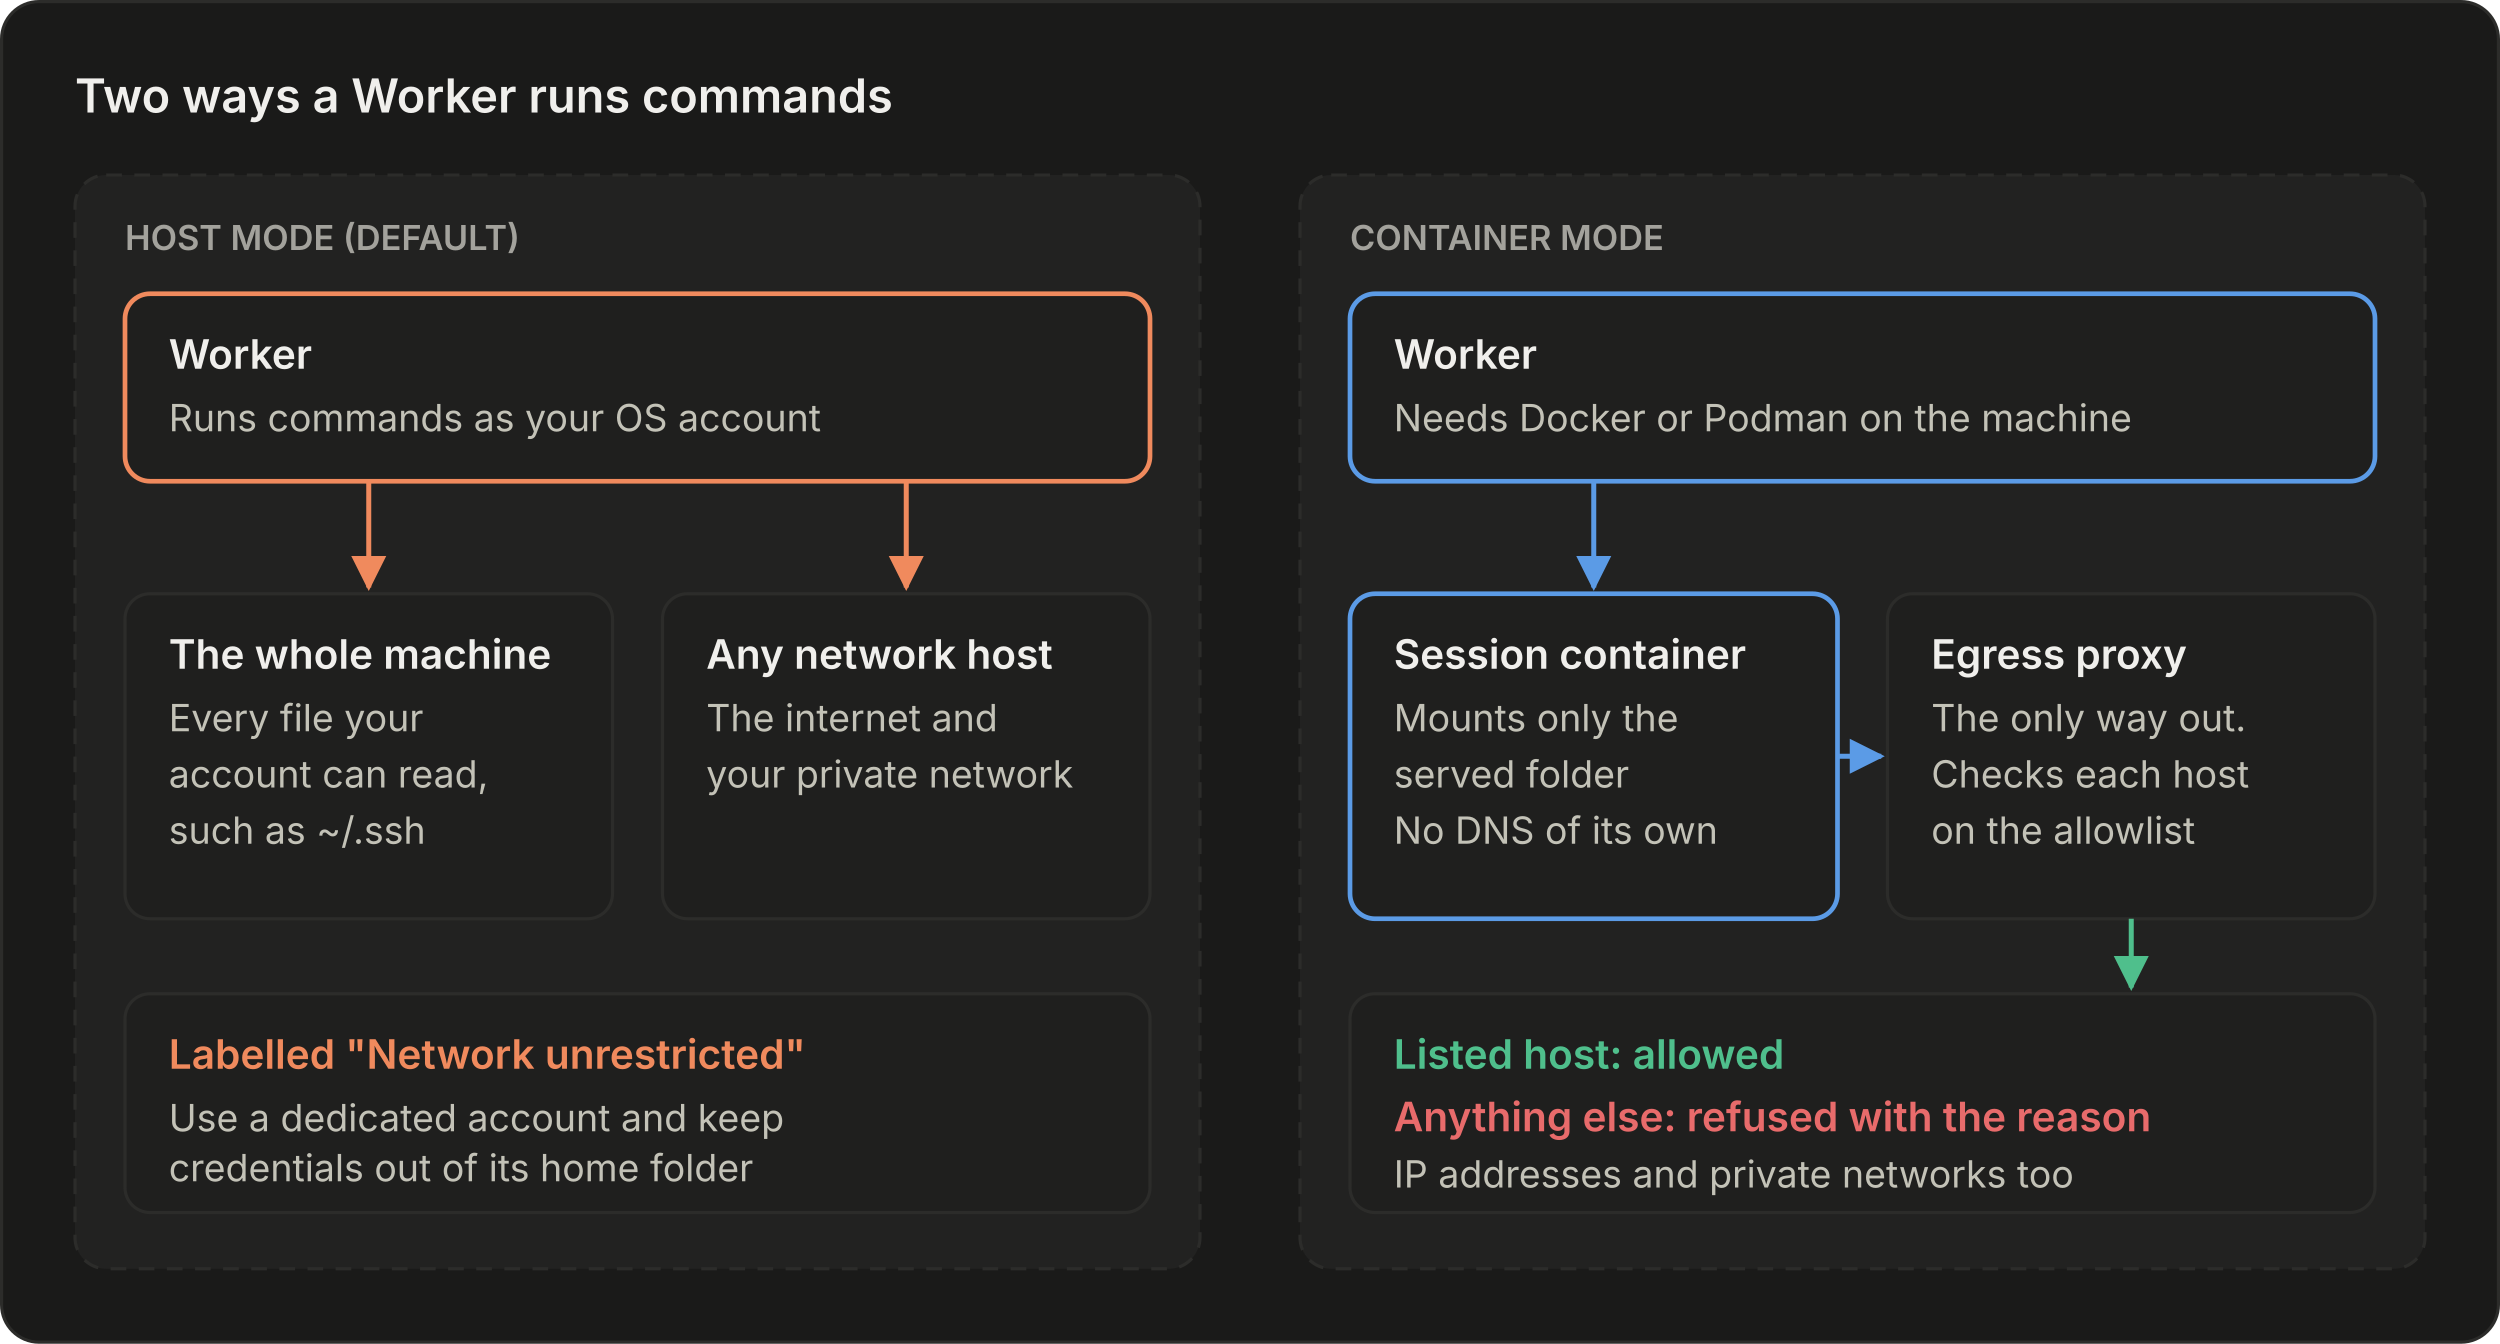
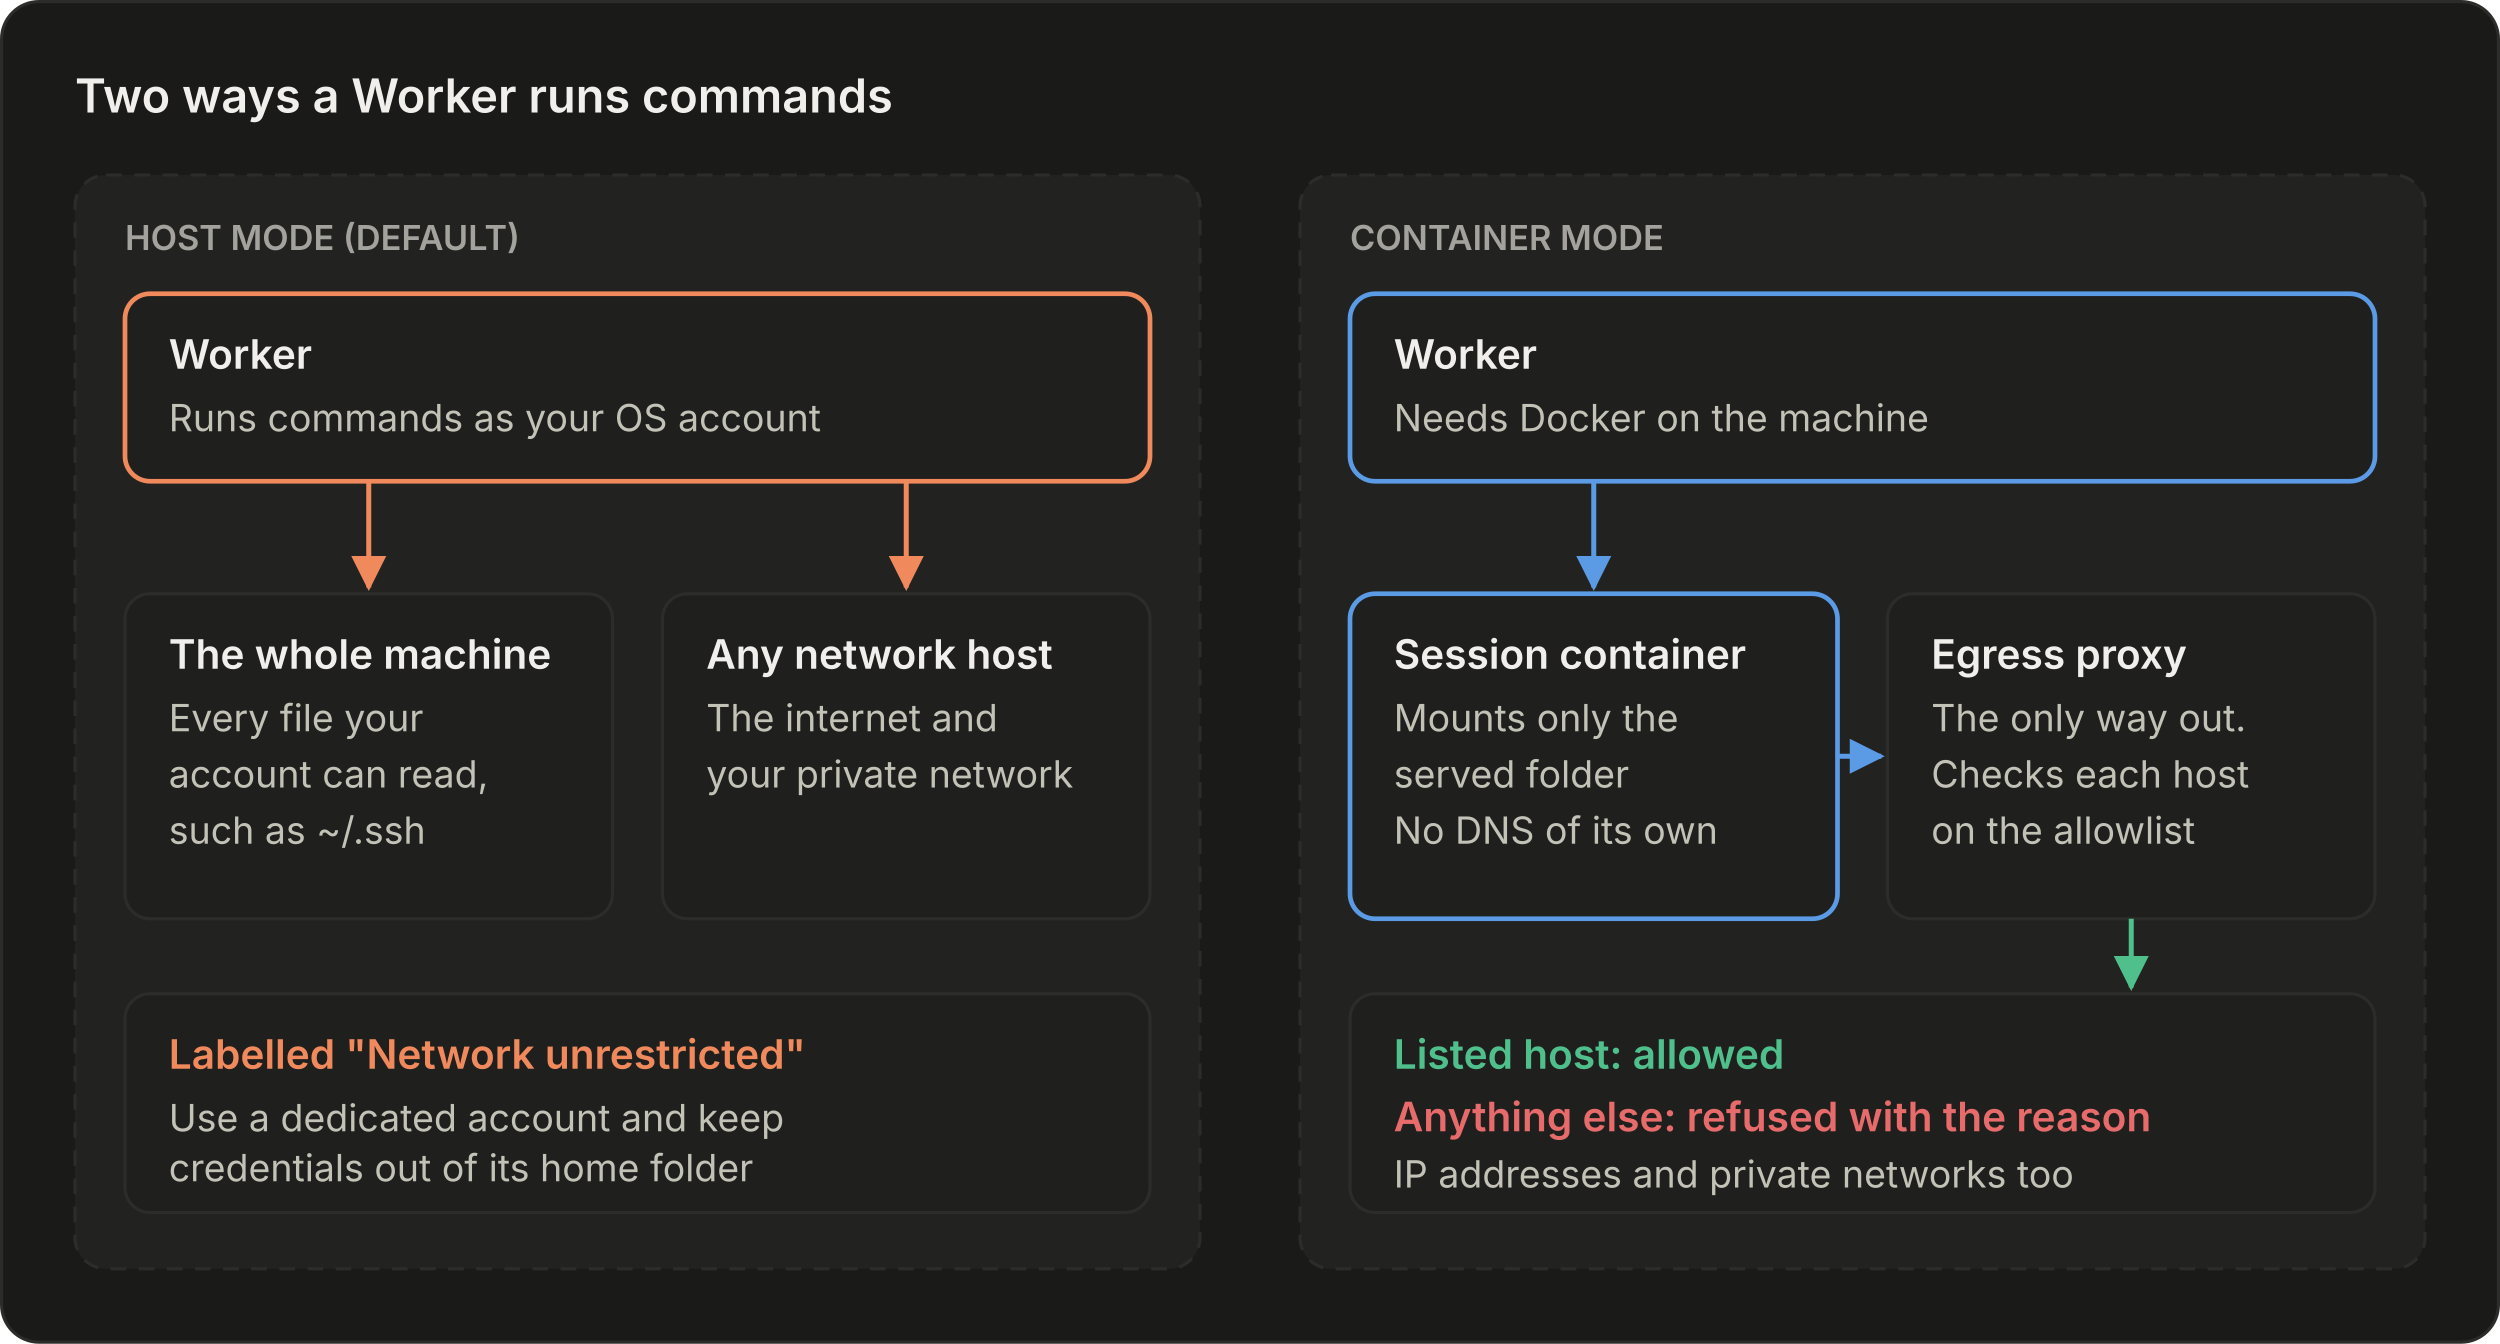
<svg xmlns="http://www.w3.org/2000/svg" viewBox="0 0 800 430" width="800" height="430" role="img" aria-label="Host mode runs commands as your account with the whole machine and network in reach; container mode runs them in a container that mounts only the served folder and reaches the internet only through an allowlist proxy" font-family="-apple-system, BlinkMacSystemFont, 'Segoe UI', Inter, Helvetica, Arial, sans-serif">
  <defs>
    <marker id="a-orange" viewBox="0 0 10 10" refX="9" refY="5" markerWidth="7" markerHeight="7" orient="auto-start-reverse">
      <path d="M0,0 L10,5 L0,10 z" fill="#f08a5d" />
    </marker>
    <marker id="a-blue" viewBox="0 0 10 10" refX="9" refY="5" markerWidth="7" markerHeight="7" orient="auto-start-reverse">
      <path d="M0,0 L10,5 L0,10 z" fill="#5b9be6" />
    </marker>
    <marker id="a-green" viewBox="0 0 10 10" refX="9" refY="5" markerWidth="7" markerHeight="7" orient="auto-start-reverse">
      <path d="M0,0 L10,5 L0,10 z" fill="#4fbf8c" />
    </marker>
  </defs>
  <rect x="0.5" y="0.5" width="799" height="429" rx="12" fill="#1a1a19" stroke="#2c2c2a" />
  <text x="24" y="36" fill="#f0efec" font-size="15" font-weight="600" text-anchor="start">Two ways a Worker runs commands</text>
  <rect x="24" y="56" width="360" height="350" rx="10" fill="#222221" stroke="#2c2c2a" stroke-dasharray="5 4" />
  <text x="40" y="80" fill="#a3a29c" font-size="11" font-weight="600" text-anchor="start">HOST MODE (DEFAULT)</text>
  <rect x="40" y="94" width="328" height="60" rx="8" fill="#1f1f1e" stroke="#f08a5d" stroke-width="1.5" />
  <text x="54" y="118" fill="#f0efec" font-size="13" font-weight="600" text-anchor="start">Worker</text>
  <text x="54" y="138" fill="#c3c2b7" font-size="12" font-weight="400" text-anchor="start">Runs commands as your OS account</text>
  <rect x="40" y="190" width="156" height="104" rx="8" fill="#1f1f1e" stroke="#2c2c2a" />
  <text x="54" y="214" fill="#f0efec" font-size="13" font-weight="600" text-anchor="start">The whole machine</text>
  <text x="54" y="234" fill="#c3c2b7" font-size="12" font-weight="400" text-anchor="start">Every file your</text>
  <text x="54" y="252" fill="#c3c2b7" font-size="12" font-weight="400" text-anchor="start">account can read,</text>
  <text x="54" y="270" fill="#c3c2b7" font-size="12" font-weight="400" text-anchor="start">such as ~/.ssh</text>
  <rect x="212" y="190" width="156" height="104" rx="8" fill="#1f1f1e" stroke="#2c2c2a" />
  <text x="226" y="214" fill="#f0efec" font-size="13" font-weight="600" text-anchor="start">Any network host</text>
  <text x="226" y="234" fill="#c3c2b7" font-size="12" font-weight="400" text-anchor="start">The internet and</text>
  <text x="226" y="252" fill="#c3c2b7" font-size="12" font-weight="400" text-anchor="start">your private network</text>
  <line x1="118" y1="154" x2="118" y2="188" stroke="#f08a5d" stroke-width="1.6" marker-end="url(#a-orange)" />
  <line x1="290" y1="154" x2="290" y2="188" stroke="#f08a5d" stroke-width="1.6" marker-end="url(#a-orange)" />
  <rect x="40" y="318" width="328" height="70" rx="8" fill="#1f1f1e" stroke="#2c2c2a" />
  <text x="54" y="342" fill="#f08a5d" font-size="13" font-weight="600" text-anchor="start">Labelled "Network unrestricted"</text>
  <text x="54" y="362" fill="#c3c2b7" font-size="12" font-weight="400" text-anchor="start">Use a dedicated account and keep</text>
  <text x="54" y="378" fill="#c3c2b7" font-size="12" font-weight="400" text-anchor="start">credentials out of its home folder</text>
  <rect x="416" y="56" width="360" height="350" rx="10" fill="#222221" stroke="#2c2c2a" stroke-dasharray="5 4" />
  <text x="432" y="80" fill="#a3a29c" font-size="11" font-weight="600" text-anchor="start">CONTAINER MODE</text>
  <rect x="432" y="94" width="328" height="60" rx="8" fill="#1f1f1e" stroke="#5b9be6" stroke-width="1.5" />
  <text x="446" y="118" fill="#f0efec" font-size="13" font-weight="600" text-anchor="start">Worker</text>
-   <text x="446" y="138" fill="#c3c2b7" font-size="12" font-weight="400" text-anchor="start">Needs Docker or Podman on the machine</text>
+   <text x="446" y="138" fill="#c3c2b7" font-size="12" font-weight="400" text-anchor="start">Needs Docker on the machine</text>
  <rect x="432" y="190" width="156" height="104" rx="8" fill="#1f1f1e" stroke="#5b9be6" stroke-width="1.5" />
  <text x="446" y="214" fill="#f0efec" font-size="13" font-weight="600" text-anchor="start">Session container</text>
  <text x="446" y="234" fill="#c3c2b7" font-size="12" font-weight="400" text-anchor="start">Mounts only the</text>
  <text x="446" y="252" fill="#c3c2b7" font-size="12" font-weight="400" text-anchor="start">served folder</text>
  <text x="446" y="270" fill="#c3c2b7" font-size="12" font-weight="400" text-anchor="start">No DNS of its own</text>
  <rect x="604" y="190" width="156" height="104" rx="8" fill="#1f1f1e" stroke="#2c2c2a" />
  <text x="618" y="214" fill="#f0efec" font-size="13" font-weight="600" text-anchor="start">Egress proxy</text>
  <text x="618" y="234" fill="#c3c2b7" font-size="12" font-weight="400" text-anchor="start">The only way out.</text>
  <text x="618" y="252" fill="#c3c2b7" font-size="12" font-weight="400" text-anchor="start">Checks each host</text>
  <text x="618" y="270" fill="#c3c2b7" font-size="12" font-weight="400" text-anchor="start">on the allowlist</text>
  <line x1="510" y1="154" x2="510" y2="188" stroke="#5b9be6" stroke-width="1.6" marker-end="url(#a-blue)" />
  <line x1="588" y1="242" x2="602" y2="242" stroke="#5b9be6" stroke-width="1.6" marker-end="url(#a-blue)" />
  <line x1="682" y1="294" x2="682" y2="316" stroke="#4fbf8c" stroke-width="1.6" marker-end="url(#a-green)" />
  <rect x="432" y="318" width="328" height="70" rx="8" fill="#1f1f1e" stroke="#2c2c2a" />
  <text x="446" y="342" fill="#4fbf8c" font-size="13" font-weight="600" text-anchor="start">Listed host: allowed</text>
  <text x="446" y="362" fill="#e86b6b" font-size="13" font-weight="600" text-anchor="start">Anything else: refused with the reason</text>
  <text x="446" y="380" fill="#c3c2b7" font-size="12" font-weight="400" text-anchor="start">IP addresses and private networks too</text>
</svg>
